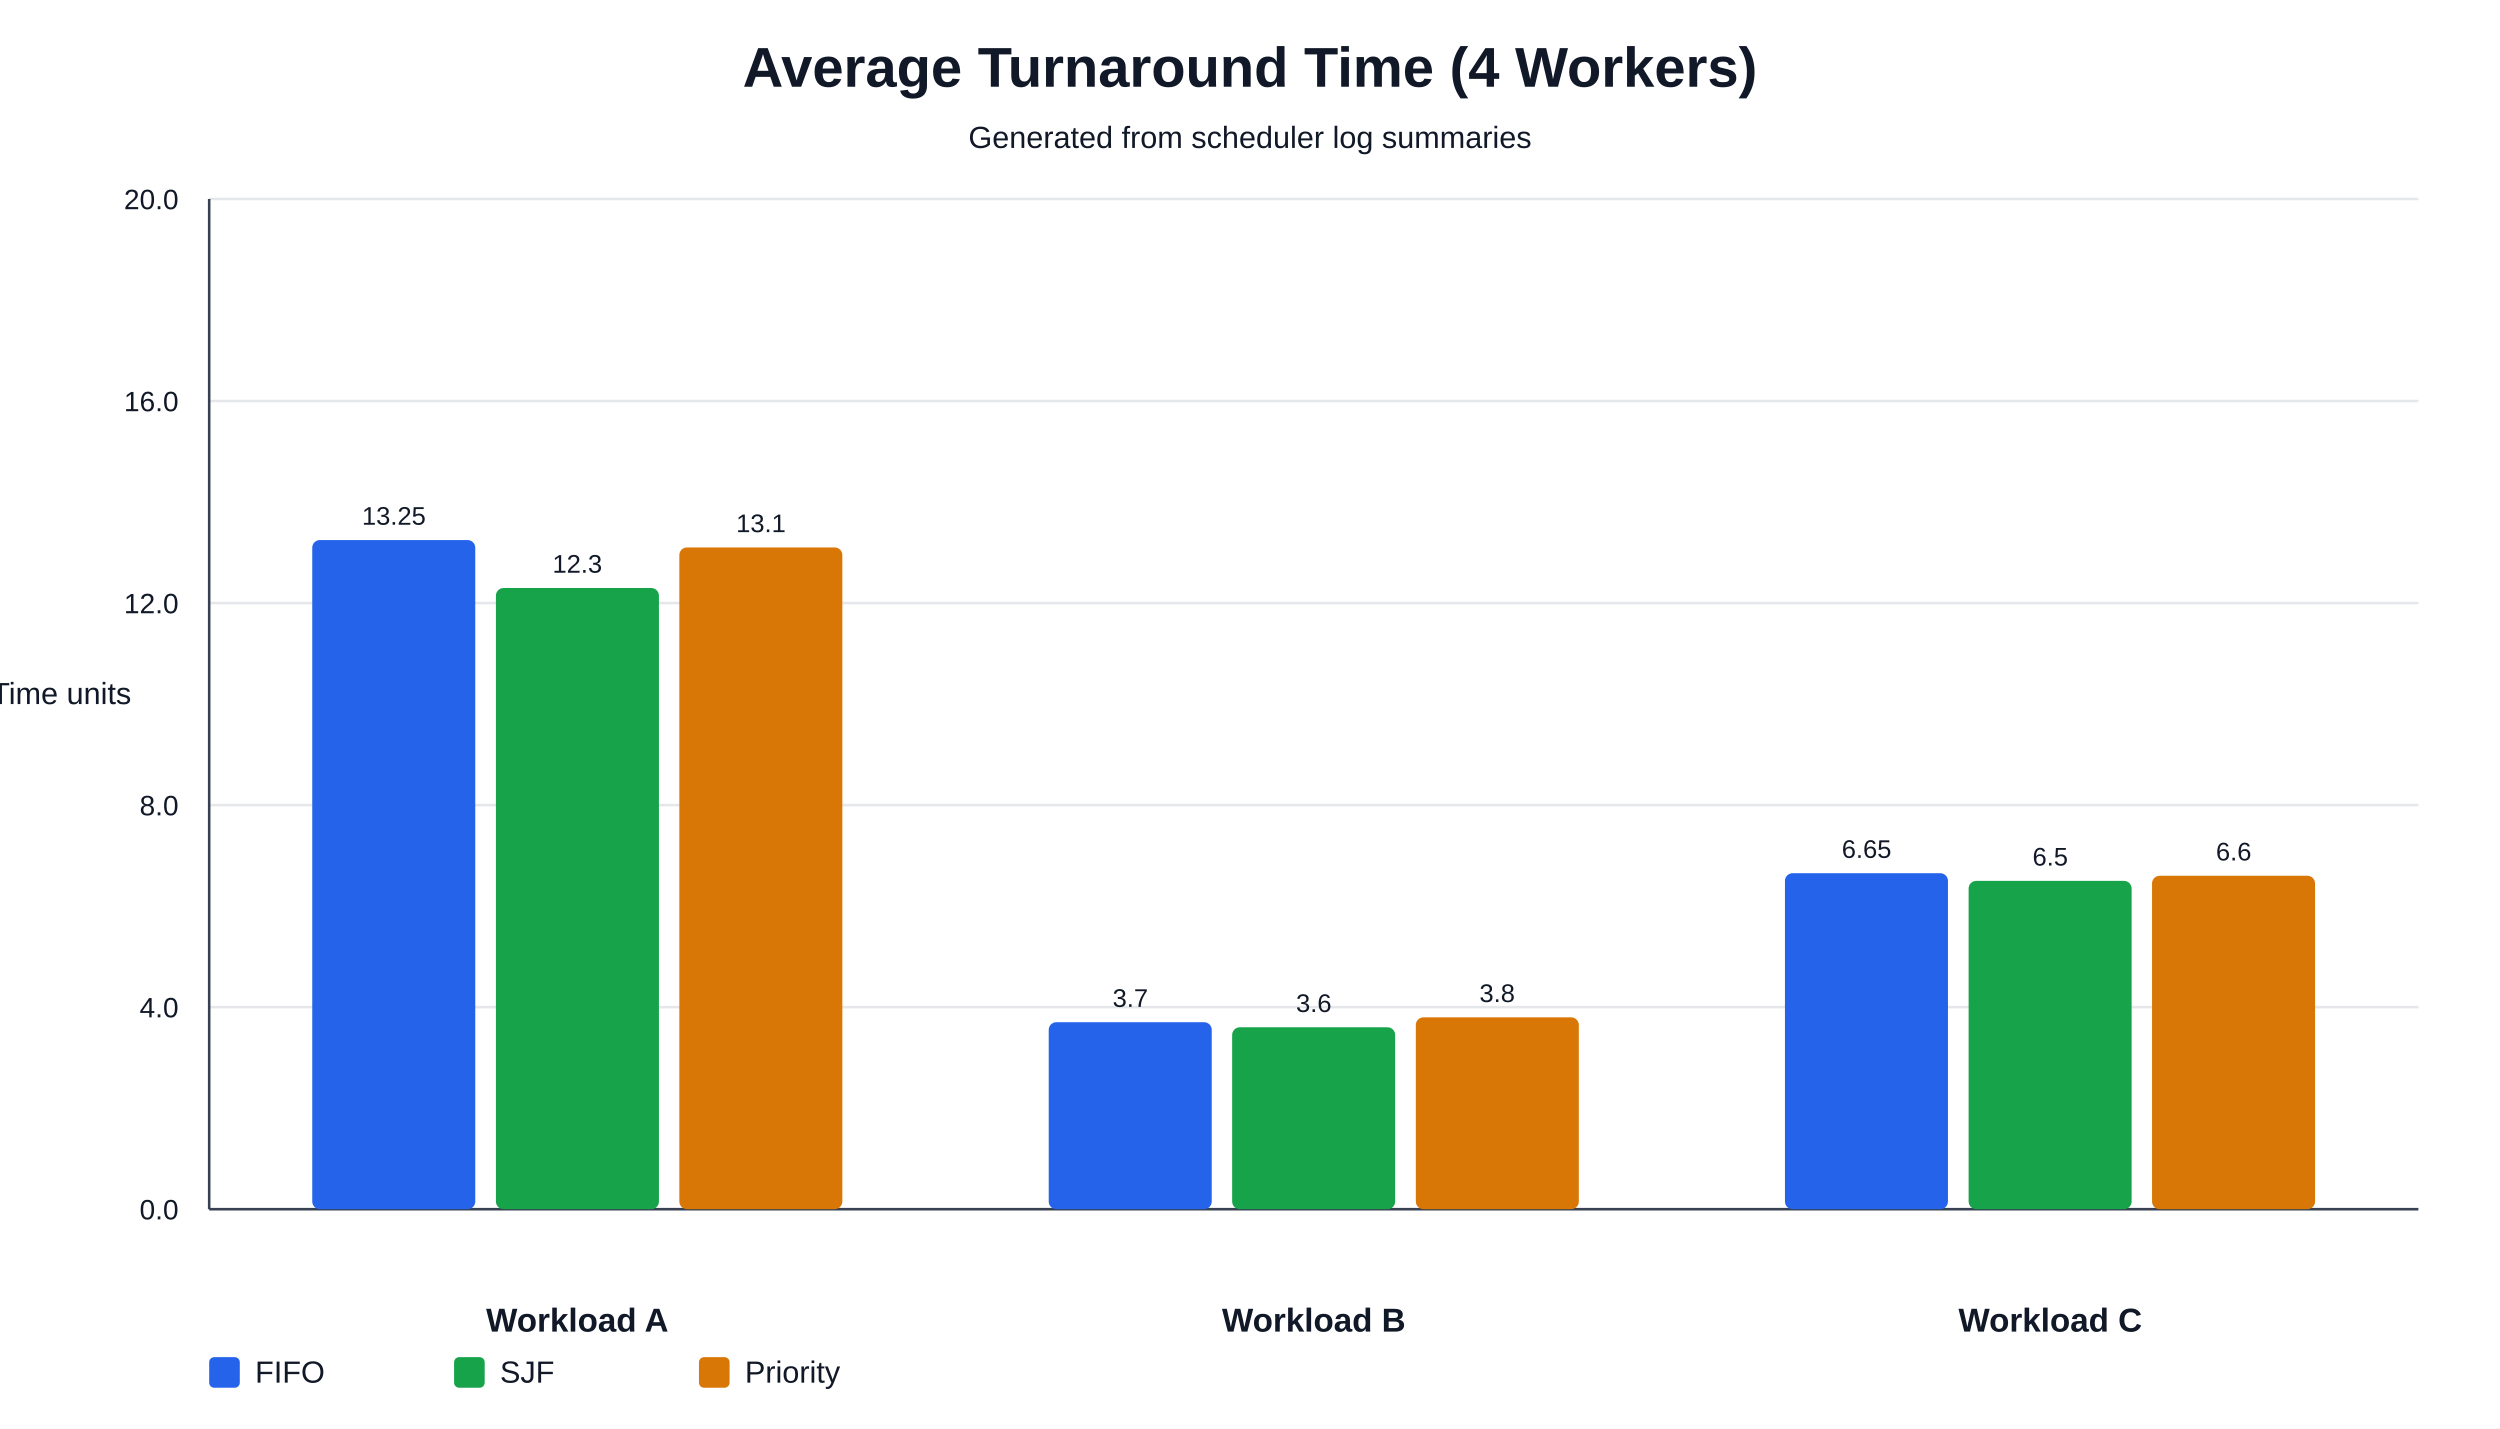
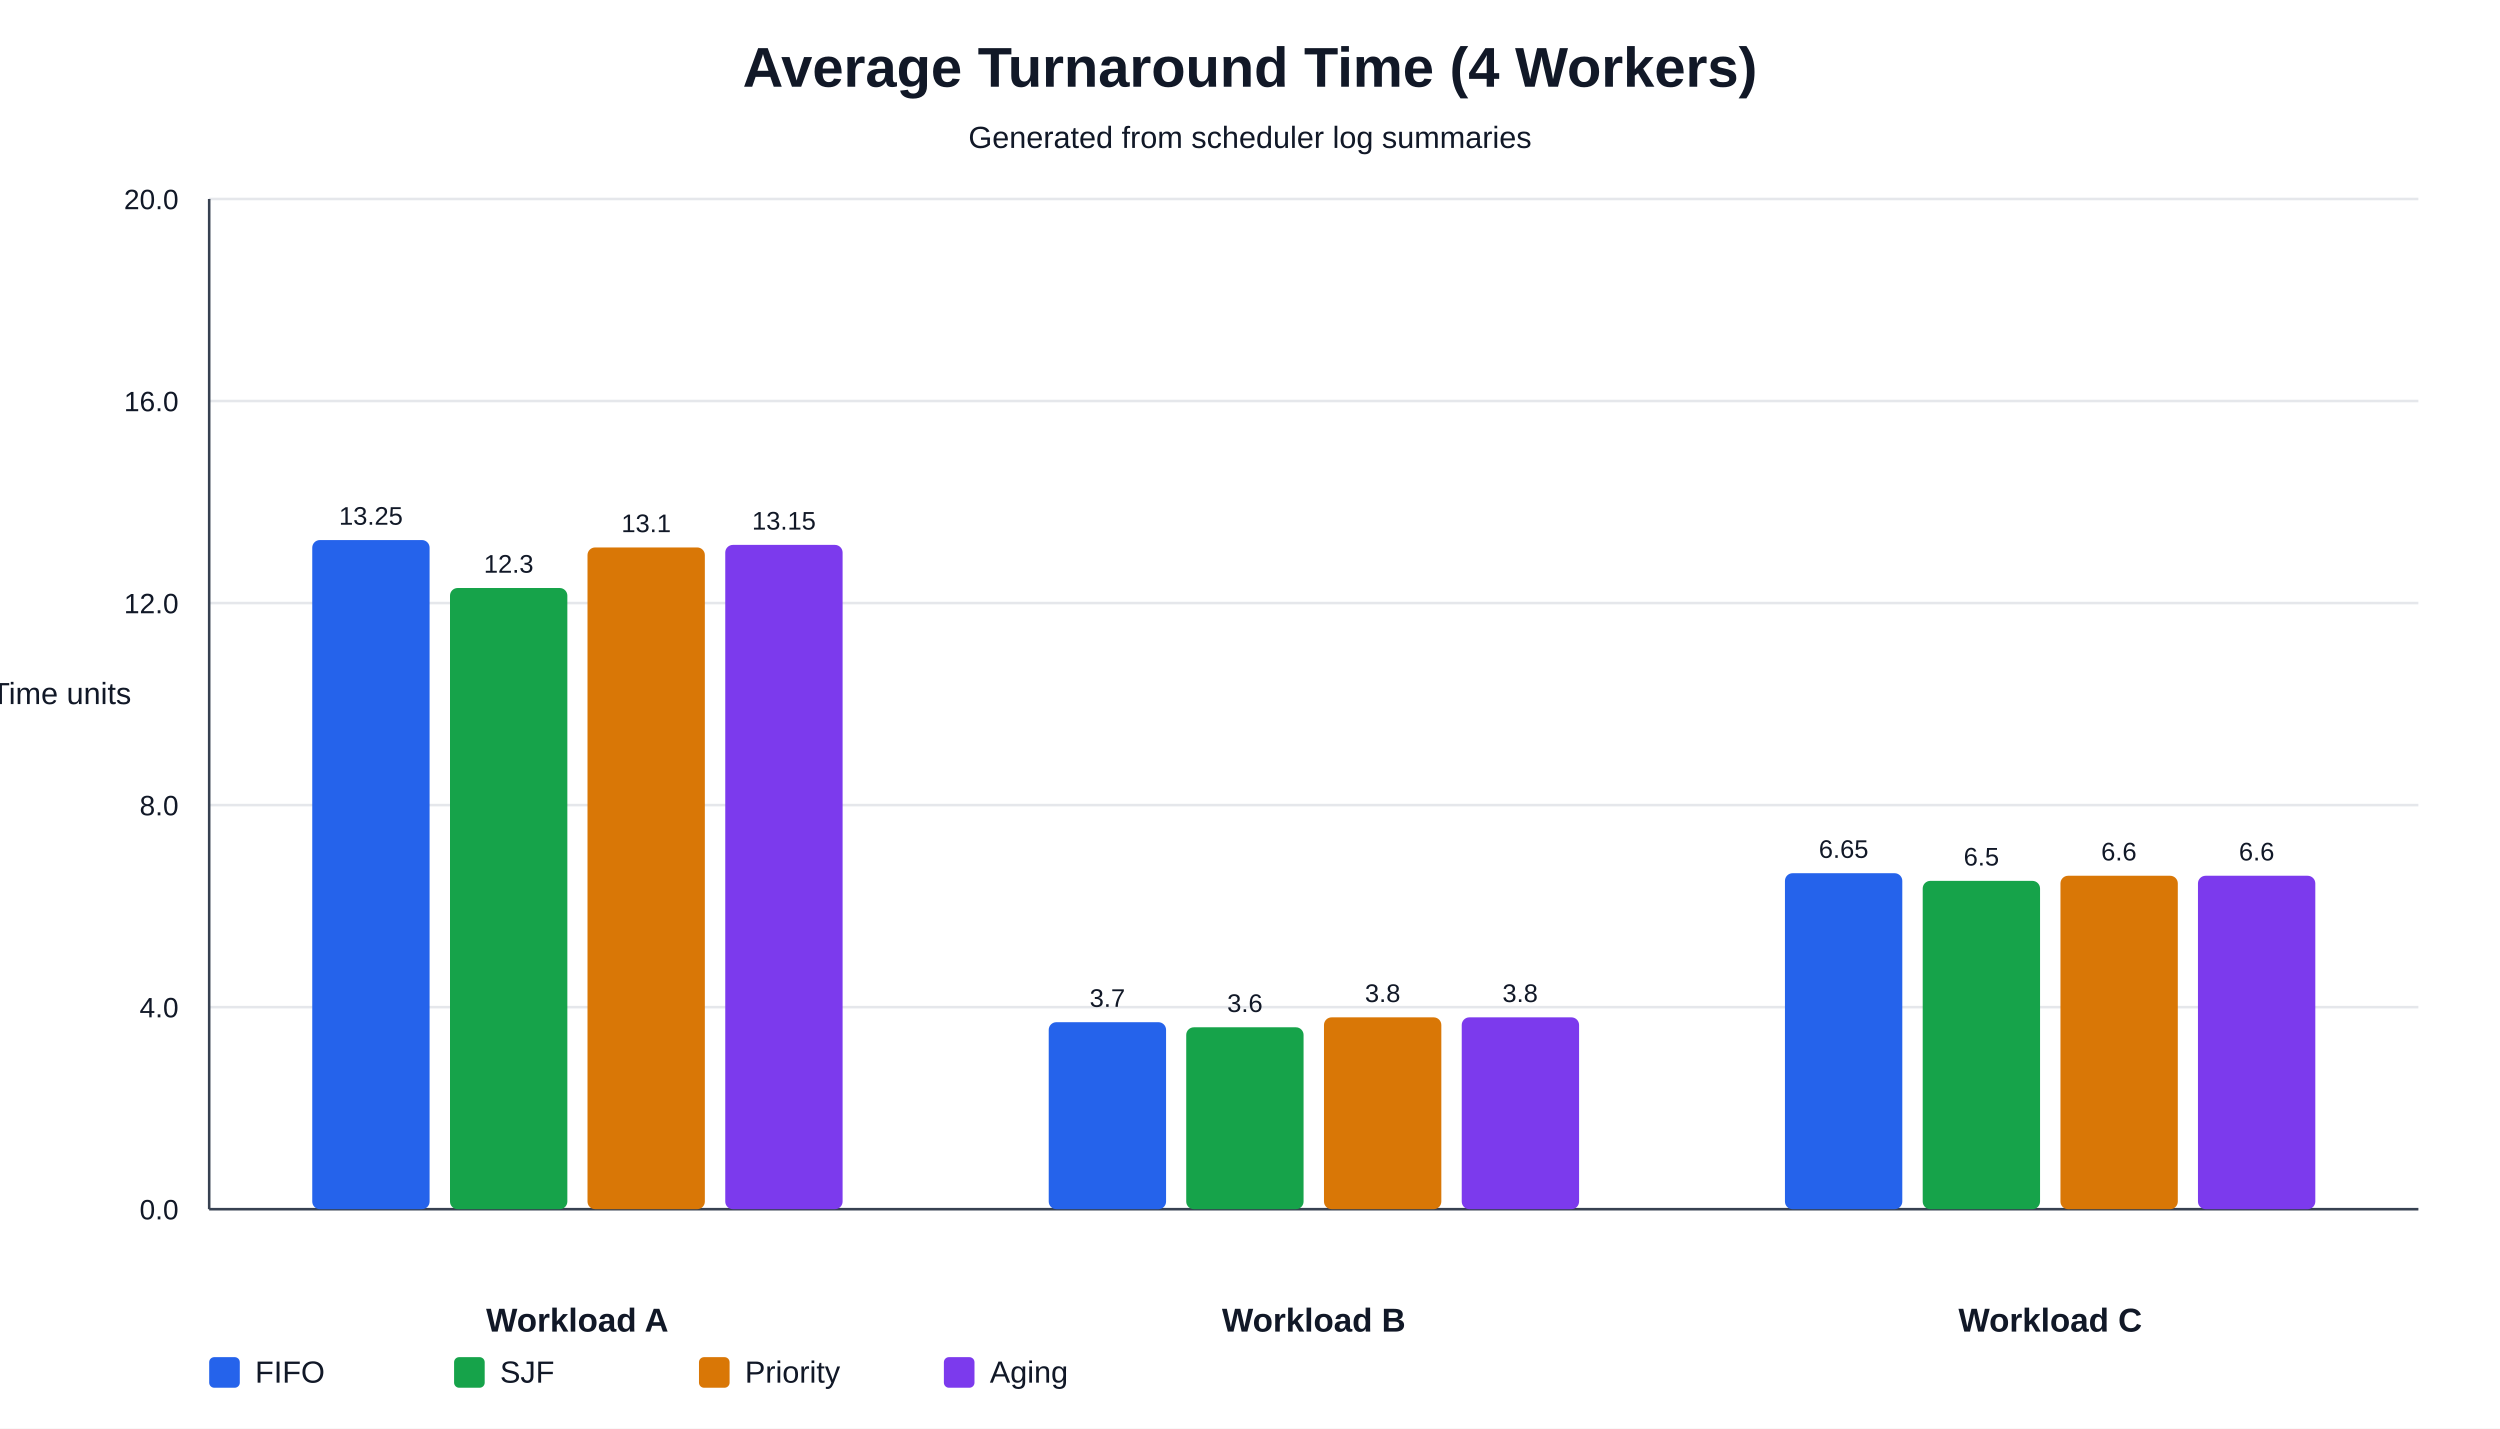
<svg xmlns="http://www.w3.org/2000/svg" width="980" height="560" viewBox="0 0 980 560">
  <rect width="100%" height="100%" fill="#ffffff" />
  <text x="490.0" y="34.0" font-family="Arial, sans-serif" font-size="22" font-weight="700" text-anchor="middle" fill="#111827">Average Turnaround Time (4 Workers)</text>
  <text x="490.0" y="58.0" font-family="Arial, sans-serif" font-size="12" font-weight="400" text-anchor="middle" fill="#111827">Generated from scheduler log summaries</text>
  <line x1="82" y1="474.0" x2="948" y2="474.0" stroke="#e5e7eb" />
  <text x="70.0" y="478.0" font-family="Arial, sans-serif" font-size="11" font-weight="400" text-anchor="end" fill="#111827">0.0</text>
  <line x1="82" y1="394.8" x2="948" y2="394.8" stroke="#e5e7eb" />
  <text x="70.0" y="398.8" font-family="Arial, sans-serif" font-size="11" font-weight="400" text-anchor="end" fill="#111827">4.0</text>
  <line x1="82" y1="315.6" x2="948" y2="315.6" stroke="#e5e7eb" />
  <text x="70.0" y="319.6" font-family="Arial, sans-serif" font-size="11" font-weight="400" text-anchor="end" fill="#111827">8.0</text>
  <line x1="82" y1="236.4" x2="948" y2="236.4" stroke="#e5e7eb" />
  <text x="70.0" y="240.4" font-family="Arial, sans-serif" font-size="11" font-weight="400" text-anchor="end" fill="#111827">12.0</text>
  <line x1="82" y1="157.2" x2="948" y2="157.2" stroke="#e5e7eb" />
  <text x="70.0" y="161.2" font-family="Arial, sans-serif" font-size="11" font-weight="400" text-anchor="end" fill="#111827">16.0</text>
  <line x1="82" y1="78.0" x2="948" y2="78.0" stroke="#e5e7eb" />
  <text x="70.0" y="82.0" font-family="Arial, sans-serif" font-size="11" font-weight="400" text-anchor="end" fill="#111827">20.0</text>
  <line x1="82" y1="78" x2="82" y2="474" stroke="#374151" />
  <line x1="82" y1="474" x2="948" y2="474" stroke="#374151" />
  <text x="24.0" y="276.0" font-family="Arial, sans-serif" font-size="12" font-weight="400" text-anchor="middle" fill="#111827">Time units</text>
  <text x="226.3" y="522.0" font-family="Arial, sans-serif" font-size="13" font-weight="700" text-anchor="middle" fill="#111827">Workload A</text>
-   <rect x="122.4" y="211.7" width="63.9" height="262.3" fill="#2563eb" rx="3" />
-   <text x="154.4" y="205.7" font-family="Arial, sans-serif" font-size="10" font-weight="400" text-anchor="middle" fill="#111827">13.25</text>
-   <rect x="194.4" y="230.5" width="63.9" height="243.5" fill="#16a34a" rx="3" />
-   <text x="226.3" y="224.5" font-family="Arial, sans-serif" font-size="10" font-weight="400" text-anchor="middle" fill="#111827">12.3</text>
-   <rect x="266.3" y="214.6" width="63.9" height="259.4" fill="#d97706" rx="3" />
-   <text x="298.3" y="208.6" font-family="Arial, sans-serif" font-size="10" font-weight="400" text-anchor="middle" fill="#111827">13.1</text>
+   <rect x="122.4" y="211.7" width="46.0" height="262.3" fill="#2563eb" rx="3" />
+   <text x="145.4" y="205.7" font-family="Arial, sans-serif" font-size="10" font-weight="400" text-anchor="middle" fill="#111827">13.25</text>
+   <rect x="176.4" y="230.5" width="46.0" height="243.5" fill="#16a34a" rx="3" />
+   <text x="199.4" y="224.5" font-family="Arial, sans-serif" font-size="10" font-weight="400" text-anchor="middle" fill="#111827">12.3</text>
+   <rect x="230.3" y="214.6" width="46.0" height="259.4" fill="#d97706" rx="3" />
+   <text x="253.3" y="208.6" font-family="Arial, sans-serif" font-size="10" font-weight="400" text-anchor="middle" fill="#111827">13.1</text>
+   <rect x="284.3" y="213.6" width="46.0" height="260.4" fill="#7c3aed" rx="3" />
+   <text x="307.3" y="207.6" font-family="Arial, sans-serif" font-size="10" font-weight="400" text-anchor="middle" fill="#111827">13.15</text>
  <text x="515.0" y="522.0" font-family="Arial, sans-serif" font-size="13" font-weight="700" text-anchor="middle" fill="#111827">Workload B</text>
-   <rect x="411.1" y="400.7" width="63.9" height="73.3" fill="#2563eb" rx="3" />
-   <text x="443.1" y="394.7" font-family="Arial, sans-serif" font-size="10" font-weight="400" text-anchor="middle" fill="#111827">3.7</text>
-   <rect x="483.0" y="402.7" width="63.9" height="71.3" fill="#16a34a" rx="3" />
-   <text x="515.0" y="396.7" font-family="Arial, sans-serif" font-size="10" font-weight="400" text-anchor="middle" fill="#111827">3.6</text>
-   <rect x="555.0" y="398.8" width="63.9" height="75.2" fill="#d97706" rx="3" />
-   <text x="586.9" y="392.8" font-family="Arial, sans-serif" font-size="10" font-weight="400" text-anchor="middle" fill="#111827">3.8</text>
+   <rect x="411.1" y="400.7" width="46.0" height="73.3" fill="#2563eb" rx="3" />
+   <text x="434.1" y="394.7" font-family="Arial, sans-serif" font-size="10" font-weight="400" text-anchor="middle" fill="#111827">3.7</text>
+   <rect x="465.0" y="402.7" width="46.0" height="71.3" fill="#16a34a" rx="3" />
+   <text x="488.0" y="396.7" font-family="Arial, sans-serif" font-size="10" font-weight="400" text-anchor="middle" fill="#111827">3.6</text>
+   <rect x="519.0" y="398.8" width="46.0" height="75.2" fill="#d97706" rx="3" />
+   <text x="542.0" y="392.8" font-family="Arial, sans-serif" font-size="10" font-weight="400" text-anchor="middle" fill="#111827">3.8</text>
+   <rect x="573.0" y="398.8" width="46.0" height="75.2" fill="#7c3aed" rx="3" />
+   <text x="595.9" y="392.8" font-family="Arial, sans-serif" font-size="10" font-weight="400" text-anchor="middle" fill="#111827">3.8</text>
  <text x="803.7" y="522.0" font-family="Arial, sans-serif" font-size="13" font-weight="700" text-anchor="middle" fill="#111827">Workload C</text>
-   <rect x="699.7" y="342.3" width="63.9" height="131.7" fill="#2563eb" rx="3" />
-   <text x="731.7" y="336.3" font-family="Arial, sans-serif" font-size="10" font-weight="400" text-anchor="middle" fill="#111827">6.65</text>
-   <rect x="771.7" y="345.3" width="63.9" height="128.7" fill="#16a34a" rx="3" />
-   <text x="803.7" y="339.3" font-family="Arial, sans-serif" font-size="10" font-weight="400" text-anchor="middle" fill="#111827">6.5</text>
-   <rect x="843.6" y="343.3" width="63.9" height="130.7" fill="#d97706" rx="3" />
-   <text x="875.6" y="337.3" font-family="Arial, sans-serif" font-size="10" font-weight="400" text-anchor="middle" fill="#111827">6.6</text>
+   <rect x="699.7" y="342.3" width="46.0" height="131.7" fill="#2563eb" rx="3" />
+   <text x="722.7" y="336.3" font-family="Arial, sans-serif" font-size="10" font-weight="400" text-anchor="middle" fill="#111827">6.65</text>
+   <rect x="753.7" y="345.3" width="46.0" height="128.7" fill="#16a34a" rx="3" />
+   <text x="776.7" y="339.3" font-family="Arial, sans-serif" font-size="10" font-weight="400" text-anchor="middle" fill="#111827">6.5</text>
+   <rect x="807.7" y="343.3" width="46.0" height="130.7" fill="#d97706" rx="3" />
+   <text x="830.6" y="337.3" font-family="Arial, sans-serif" font-size="10" font-weight="400" text-anchor="middle" fill="#111827">6.6</text>
+   <rect x="861.6" y="343.3" width="46.0" height="130.7" fill="#7c3aed" rx="3" />
+   <text x="884.6" y="337.3" font-family="Arial, sans-serif" font-size="10" font-weight="400" text-anchor="middle" fill="#111827">6.6</text>
  <rect x="82" y="532" width="12" height="12" fill="#2563eb" rx="2" />
  <text x="100.0" y="542.0" font-family="Arial, sans-serif" font-size="12" font-weight="400" text-anchor="start" fill="#111827">FIFO</text>
  <rect x="178" y="532" width="12" height="12" fill="#16a34a" rx="2" />
  <text x="196.0" y="542.0" font-family="Arial, sans-serif" font-size="12" font-weight="400" text-anchor="start" fill="#111827">SJF</text>
  <rect x="274" y="532" width="12" height="12" fill="#d97706" rx="2" />
  <text x="292.0" y="542.0" font-family="Arial, sans-serif" font-size="12" font-weight="400" text-anchor="start" fill="#111827">Priority</text>
+   <rect x="370" y="532" width="12" height="12" fill="#7c3aed" rx="2" />
+   <text x="388.0" y="542.0" font-family="Arial, sans-serif" font-size="12" font-weight="400" text-anchor="start" fill="#111827">Aging</text>
</svg>
